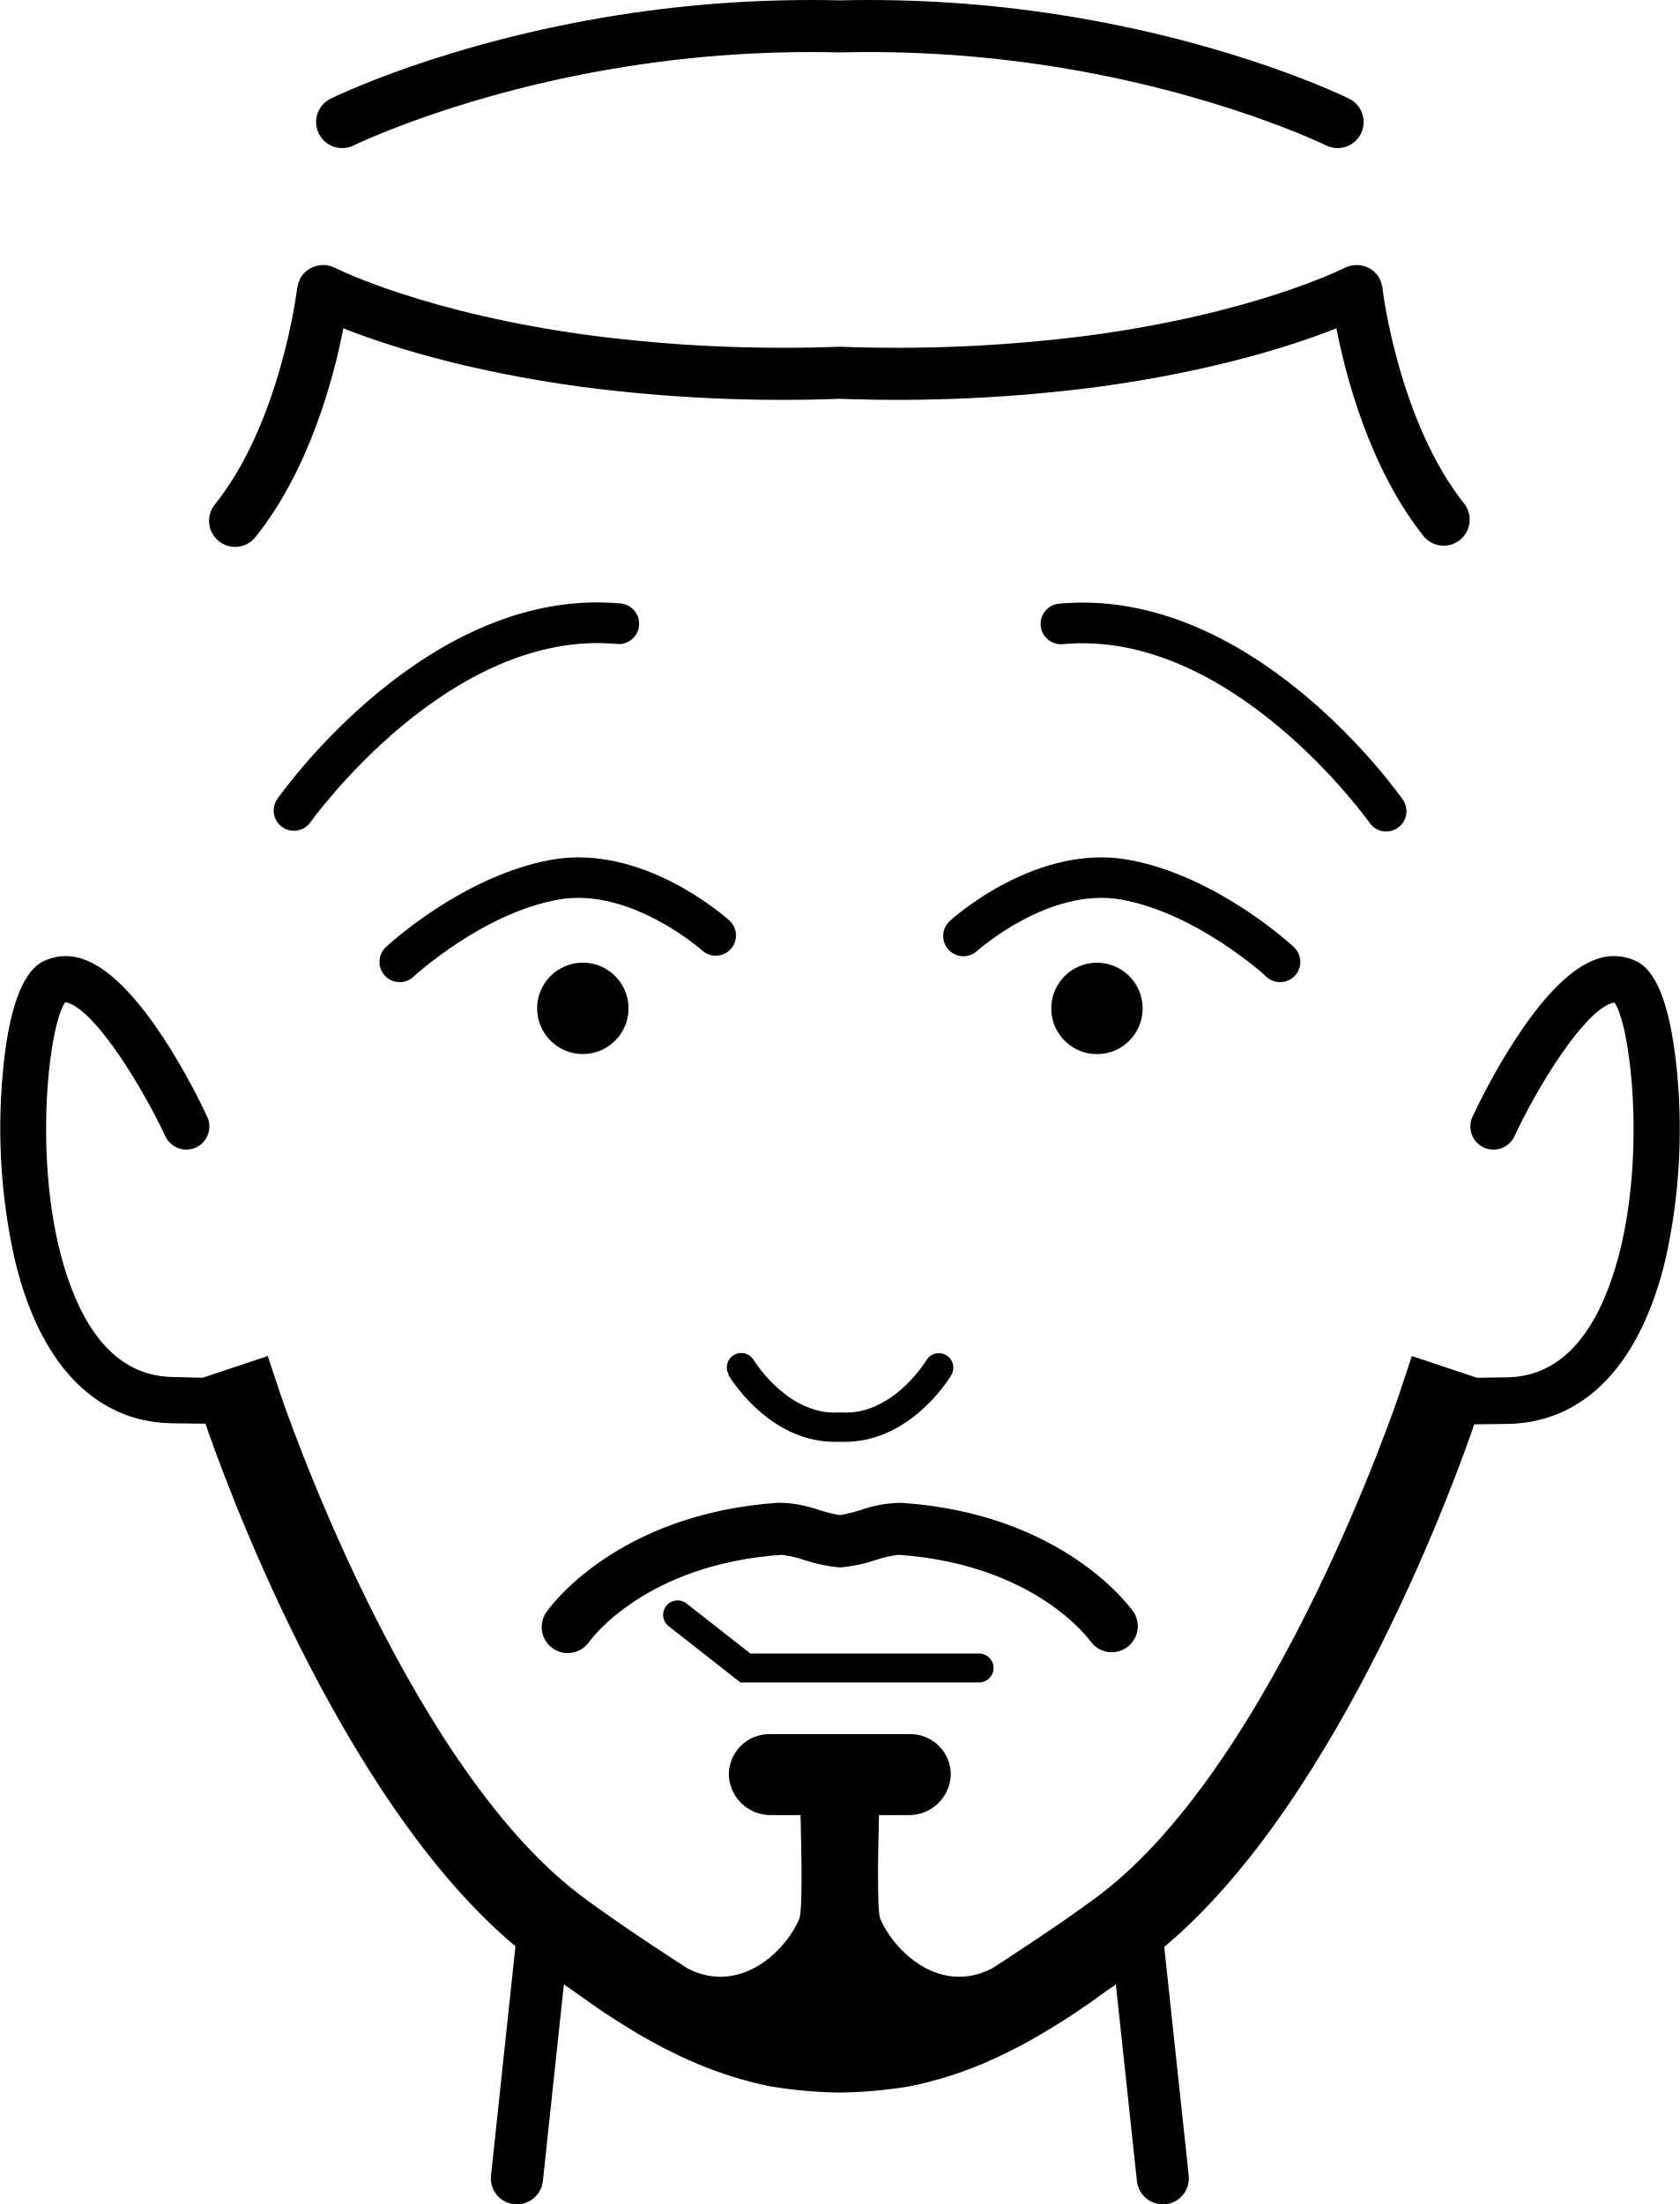
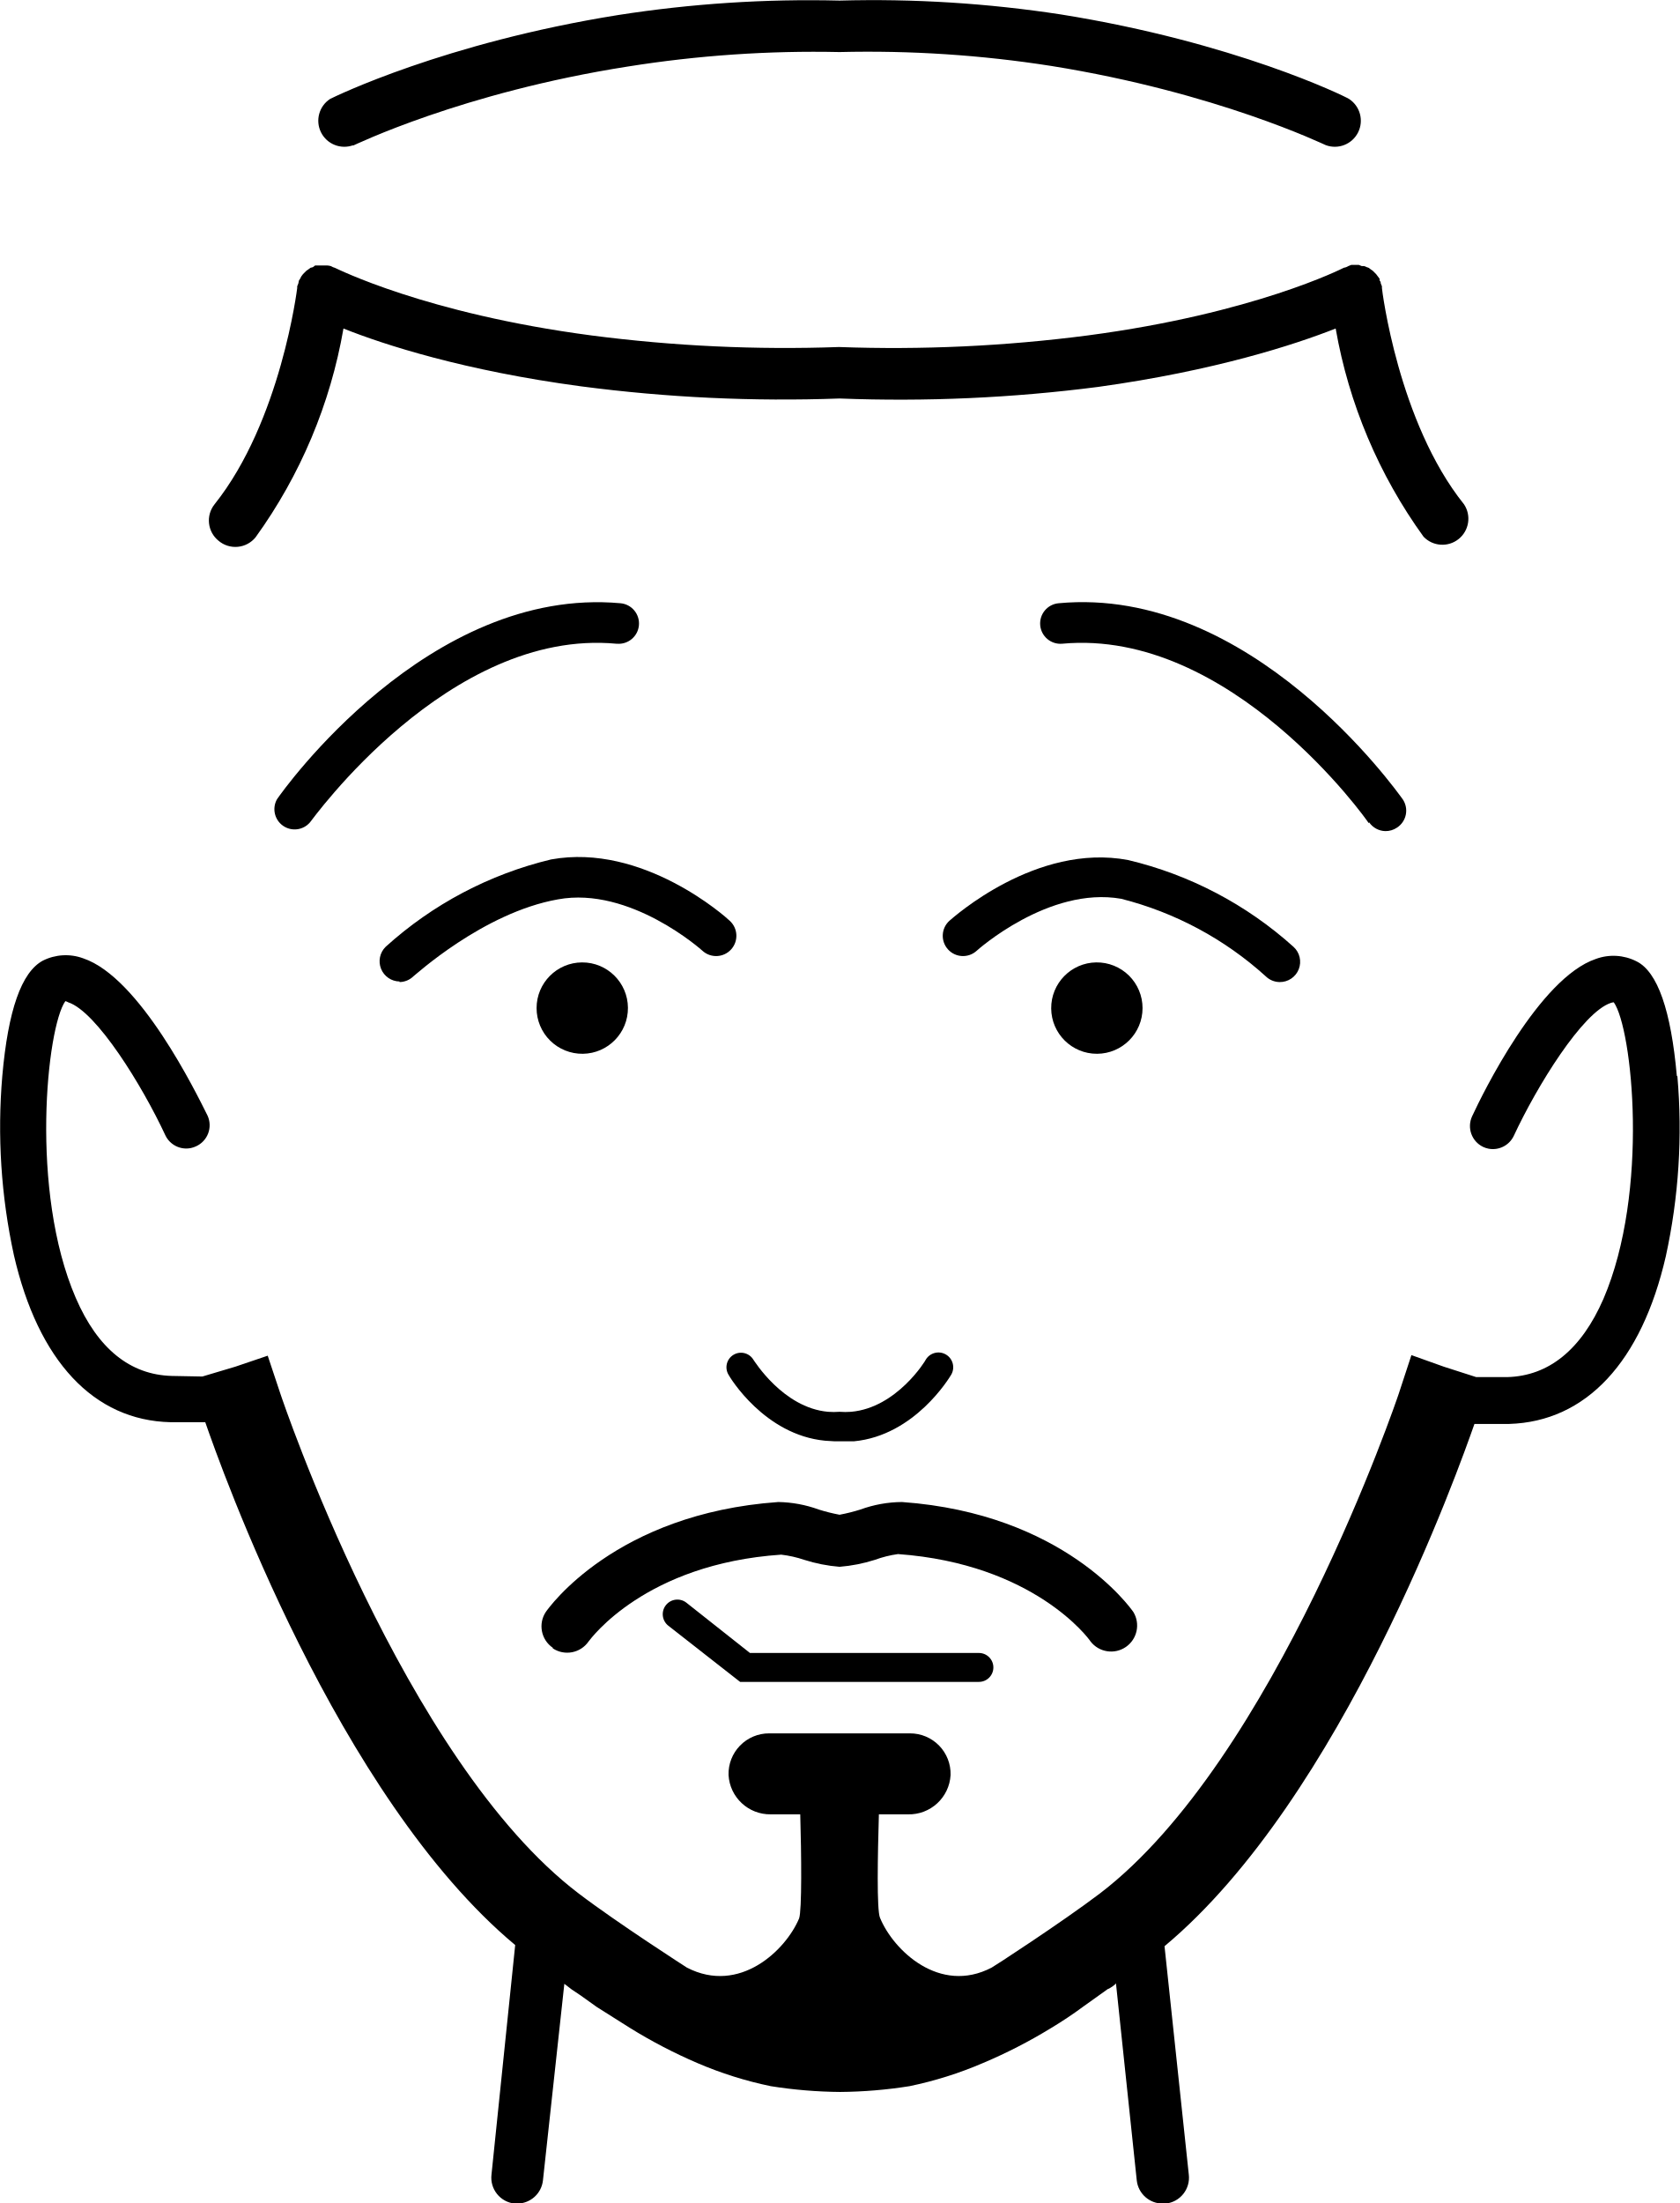
- <svg xmlns="http://www.w3.org/2000/svg" viewBox="0 0 290.4 380.95">
-   <g id="Calque_2" data-name="Calque 2">
-     <g id="Calque_1-2" data-name="Calque 1">
-       <path d="M169.24,290.8H128l-12.37-9.69a2.5,2.5,0,1,1,3.09-3.93l11,8.62h39.54a2.5,2.5,0,0,1,0,5Z" />
-       <path d="M100.76,182.19a7.9,7.9,0,1,0-7.9-7.89A7.9,7.9,0,0,0,100.76,182.19Z" />
-       <path d="M69.1,169.76a3.49,3.49,0,0,0,2.38-.94c.12-.11,11.93-11,25.07-13.33,12.44-2.24,24.82,8.77,24.94,8.88a3.5,3.5,0,0,0,4.7-5.18c-.6-.55-15-13.45-30.88-10.58-15.2,2.74-28.06,14.59-28.6,15.09a3.5,3.5,0,0,0,2.39,6.06Z" />
-       <path d="M95.58,284.92a4.52,4.52,0,0,0,6.26-1.11c.39-.54,9.78-13.44,33.3-15.07a19.49,19.49,0,0,1,4,.93,27.32,27.32,0,0,0,6.09,1.26,27.32,27.32,0,0,0,6.09-1.26,19.49,19.49,0,0,1,4-.93c23.52,1.63,32.91,14.53,33.3,15.07a4.5,4.5,0,0,0,7.39-5.12c-.47-.69-12-17-40.08-18.93A21.41,21.41,0,0,0,148.8,261a31.15,31.15,0,0,1-3.6.89,31.15,31.15,0,0,1-3.6-.89,21.41,21.41,0,0,0-7.07-1.26c-28.1,1.94-39.61,18.24-40.09,18.93A4.5,4.5,0,0,0,95.58,284.92Z" />
-       <path d="M125.94,237.67c.25.42,6.3,10.48,16.72,11.46.55.05,1.1.08,1.65.08.3,0,.59,0,.89,0s.59,0,.89,0c.55,0,1.1,0,1.64-.08,10.43-1,16.47-11,16.73-11.46a2.5,2.5,0,0,0-4.31-2.55c-.08.13-5.07,8.31-12.91,9a12.63,12.63,0,0,1-2,0,12.63,12.63,0,0,1-2,0c-7.85-.73-12.84-8.91-12.92-9a2.5,2.5,0,1,0-4.3,2.55Z" />
-       <path d="M37.83,93.54a4.5,4.5,0,0,0,6.32-.69c9.38-11.7,13.55-27.59,15.21-36.1,7.1,2.81,20.9,7.36,41.16,10.11a268.22,268.22,0,0,0,44.68,2.07,268.22,268.22,0,0,0,44.68-2.07c20.25-2.75,34.05-7.3,41.16-10.11,1.66,8.51,5.83,24.4,15.21,36.1a4.5,4.5,0,0,0,7-5.63C241.78,72.89,239,50,239,49.79s0-.2-.06-.31-.06-.33-.11-.49-.12-.3-.18-.45a2,2,0,0,0-.13-.31.16.16,0,0,0,0-.07,3.42,3.42,0,0,0-.26-.4,4.15,4.15,0,0,0-.24-.34,3.19,3.19,0,0,0-.26-.26,4.21,4.21,0,0,0-.37-.36l-.25-.17a5.4,5.4,0,0,0-.47-.3l-.31-.13a4,4,0,0,0-.48-.2l-.34-.07a4.35,4.35,0,0,0-.52-.1h-.3c-.2,0-.4,0-.6,0H234a1.83,1.83,0,0,0-.25.06,3.48,3.48,0,0,0-.56.12,3.69,3.69,0,0,0-.42.17,2.26,2.26,0,0,0-.33.13c-.23.11-15.58,7.88-44.35,11.7a260.22,260.22,0,0,1-42.92,1.92A260.16,260.16,0,0,1,102.28,58c-28.77-3.82-44.13-11.59-44.35-11.7a2.26,2.26,0,0,0-.33-.13,3.69,3.69,0,0,0-.42-.17,3.48,3.48,0,0,0-.56-.12l-.25-.06h-.06c-.2,0-.4,0-.6,0h-.3a4.35,4.35,0,0,0-.52.1l-.34.07a4,4,0,0,0-.48.2l-.32.13c-.16.09-.31.2-.46.3L53,46.8a4.35,4.35,0,0,0-.38.36c-.08.09-.17.16-.25.26a4.15,4.15,0,0,0-.24.34c-.09.13-.19.26-.27.4l0,.07c0,.1-.08.21-.12.31a4.22,4.22,0,0,0-.18.45,4.31,4.31,0,0,0-.11.49c0,.11-.05.2-.07.31s-2.76,23.1-14.25,37.43A4.5,4.5,0,0,0,37.83,93.54Z" />
-       <path d="M61.07,25.17c.19-.09,18.83-9.22,47.55-13.72A204.54,204.54,0,0,1,145.2,9.06a204.6,204.6,0,0,1,36.58,2.39c28.72,4.5,47.36,13.63,47.55,13.72a4.5,4.5,0,0,0,4-8.06c-.8-.4-19.83-9.75-49.82-14.5A214.17,214.17,0,0,0,145.2.06a214.17,214.17,0,0,0-38.32,2.55c-30,4.75-49,14.1-49.82,14.5a4.5,4.5,0,0,0,4,8.06Z" />
-       <path d="M106.66,111.31a3.5,3.5,0,0,0,.64-7c-33.17-3.06-58.36,32.37-59.42,33.88a3.5,3.5,0,0,0,5.74,4C53.85,141.89,77.54,108.62,106.66,111.31Z" />
-       <path d="M189.64,166.4a7.9,7.9,0,1,0,7.9,7.9A7.9,7.9,0,0,0,189.64,166.4Z" />
-       <path d="M221.3,169.76a3.5,3.5,0,0,0,2.39-6.06c-.54-.5-13.4-12.35-28.6-15.09-15.88-2.87-30.28,10-30.89,10.58a3.5,3.5,0,0,0,4.71,5.18c.12-.11,12.49-11.12,24.94-8.88,13.14,2.37,25,13.22,25.07,13.33A3.47,3.47,0,0,0,221.3,169.76Z" />
-       <path d="M236.78,142.23a3.5,3.5,0,0,0,2.87,1.49,3.46,3.46,0,0,0,2-.63,3.5,3.5,0,0,0,.87-4.87c-1.06-1.51-26.25-36.94-59.42-33.88a3.5,3.5,0,1,0,.64,7C212.86,108.62,236.54,141.89,236.78,142.23Z" />
-       <path d="M290,186.09c-1-11.27-3.31-18-6.94-19.86a8.85,8.85,0,0,0-7.06-.44c-9.82,3.32-19.58,23.26-21.43,27.22a4,4,0,0,0,1.92,5.32,3.78,3.78,0,0,0,.9.29,4,4,0,0,0,4.42-2.21c4-8.58,11.88-21.39,16.75-23a1.75,1.75,0,0,1,.56-.11c3.15,4.46,6.21,32.73-1.85,51.29-3.81,8.76-9.38,13.3-16.56,13.47l-5.37.08h0l-5.64-1.88-5.62-1.87a.05.05,0,0,0,0,0l-2.2,6.61c-.21.63-21.33,63.31-51.63,86.41-6.62,5.05-18.63,12.75-18.71,12.8h0c-9.11,4.72-17-3-19.36-8.57-.56-1.33-.4-11.08-.22-17.91a0,0,0,0,1,0,0h5.09a7.22,7.22,0,0,0,7.32-6.82,7,7,0,0,0-7-7.18H145.23a0,0,0,0,0,0,0,0,0,0,0,0,0,0H133a7,7,0,0,0-7,7.18,7.22,7.22,0,0,0,7.32,6.82h5.08s0,0,0,0c.18,6.83.34,16.58-.22,17.91-2.31,5.58-10.25,13.29-19.36,8.57h0c-.07-.05-12.08-7.75-18.7-12.8-30.3-23.1-51.42-85.78-51.63-86.41l-2.2-6.61,0,0-5.63,1.87-5.63,1.88h0L29.67,238c-7.18-.17-12.75-4.71-16.56-13.47-8.06-18.56-5-46.83-1.85-51.29a1.71,1.71,0,0,1,.55.11c4.88,1.65,12.74,14.46,16.76,23A4,4,0,0,0,33,198.62a3.93,3.93,0,0,0,.9-.29A4,4,0,0,0,35.81,193c-1.85-4-11.61-23.9-21.44-27.22a8.83,8.83,0,0,0-7,.44c-3.63,1.9-6,8.59-6.94,19.86a104,104,0,0,0,2,31.09C6.61,235.45,16.24,245.7,29.52,246l6,.08s0,0,0,0c2.54,7.45,22.79,64.58,53.59,90.32a0,0,0,0,1,0,0L84.89,376a4.5,4.5,0,0,0,4,5l.49,0a4.5,4.5,0,0,0,4.47-4l3.64-34.07c0,.15,1.2.87,1.36,1l1.41,1c.94.66,1.88,1.32,2.83,2,1.86,1.28,3.76,2.51,5.68,3.68a87.9,87.9,0,0,0,11.76,6.1,65.88,65.88,0,0,0,12.67,3.91,80.49,80.49,0,0,0,12,1.07v0a80.49,80.49,0,0,0,12-1.07,65.88,65.88,0,0,0,12.67-3.91,87.79,87.79,0,0,0,11.75-6.1q2.9-1.75,5.69-3.68c1-.64,1.89-1.3,2.83-2l1.41-1c.16-.12,1.37-.84,1.35-1l3.65,34.07a4.5,4.5,0,0,0,4.47,4l.48,0a4.51,4.51,0,0,0,4-5l-4.23-39.49v0c30.81-25.74,51.06-82.87,53.6-90.32l0,0,6-.08c13.28-.32,22.9-10.57,27.15-28.84A103.64,103.64,0,0,0,290,186.09Z" />
+ <svg xmlns="http://www.w3.org/2000/svg" viewBox="0 0 290.4 380.9">
+   <defs />
+   <g data-name="Calque 2">
+     <g data-name="Calque 1">
+       <path d="M169.2 290.8H128l-12.4-9.7a2.5 2.5 0 113.1-4l11 8.7h39.6a2.5 2.5 0 010 5zM100.8 182.2a7.9 7.9 0 10-8-7.9 7.9 7.9 0 008 7.9z" />
+       <path d="M69.1 169.8a3.5 3.5 0 002.4-1c.1 0 12-11 25-13.3 12.5-2.3 24.9 8.8 25 8.9a3.5 3.5 0 004.7-5.2c-.6-.6-15-13.5-30.9-10.6a65.3 65.3 0 00-28.6 15.1 3.5 3.5 0 002.4 6zM95.6 285a4.5 4.5 0 006.2-1.2c.4-.5 9.8-13.4 33.3-15a19.5 19.5 0 014 .9 27.3 27.3 0 006.1 1.2 27.3 27.3 0 006.1-1.2 19.5 19.5 0 014-1c23.5 1.7 33 14.6 33.3 15.1a4.5 4.5 0 007.4-5.1c-.5-.7-12-17-40-19a21.4 21.4 0 00-7.2 1.3 31.1 31.1 0 01-3.6.9 31.1 31.1 0 01-3.6-.9 21.4 21.4 0 00-7-1.3c-28.2 2-39.7 18.3-40.2 19a4.5 4.5 0 001.2 6.2zM126 237.7c.2.4 6.2 10.4 16.7 11.4l1.6.1H147.7c10.5-1 16.5-11 16.8-11.5a2.5 2.5 0 00-4.4-2.6c0 .1-5 8.3-12.9 9a12.6 12.6 0 01-2 0 12.6 12.6 0 01-2 0c-7.8-.7-12.8-8.9-12.9-9a2.5 2.5 0 10-4.3 2.6zM37.8 93.5a4.5 4.5 0 006.4-.6 87 87 0 0015.2-36.1c7 2.8 20.9 7.3 41.1 10a268.2 268.2 0 0044.7 2.1 268.2 268.2 0 0044.7-2c20.2-2.8 34-7.3 41.1-10.1a87 87 0 0015.2 36 4.5 4.5 0 007-5.6C241.8 73 239 50 239 49.8v-.3l-.2-.5c0-.1 0-.3-.2-.5a2 2 0 000-.3 3.4 3.4 0 00-.3-.4 4.2 4.2 0 00-.3-.4 3.2 3.2 0 00-.2-.2 4.2 4.2 0 00-.4-.4l-.3-.2a5.4 5.4 0 00-.4-.3l-.3-.1a4 4 0 00-.5-.2h-.4a4.3 4.3 0 00-.5-.2H234a1.8 1.8 0 00-.3 0 3.5 3.5 0 00-.5.2 3.7 3.7 0 00-.4.2 2.3 2.3 0 00-.4.1c-.2.1-15.5 7.9-44.3 11.7a260.2 260.2 0 01-43 2 260.2 260.2 0 01-42.8-2c-28.8-3.8-44.1-11.6-44.4-11.7a2.3 2.3 0 00-.3-.1 3.7 3.7 0 00-.4-.2 3.5 3.5 0 00-.6-.1h-1.2a4.3 4.3 0 00-.5 0h-.4a4 4 0 00-.4.3l-.4.1-.4.3-.3.2a4.3 4.3 0 00-.4.4l-.2.2a4.2 4.2 0 00-.3.4l-.2.4-.2.3a4.2 4.2 0 00-.1.5 4.3 4.3 0 00-.2.5v.3s-2.8 23-14.3 37.4a4.5 4.5 0 00.7 6.3zM61 25.2c.3-.1 18.9-9.2 47.6-13.7A204.5 204.5 0 01145.2 9a204.6 204.6 0 0136.6 2.4C210.5 16 229 25 229.3 25.1a4.5 4.5 0 004-8c-.8-.5-19.8-9.8-49.8-14.6A214.2 214.2 0 00145.2.1a214.2 214.2 0 00-38.3 2.5c-30 4.8-49 14.1-49.8 14.5a4.5 4.5 0 004 8zM106.7 111.3a3.5 3.5 0 00.6-7c-33.2-3-58.4 32.4-59.4 33.9a3.5 3.5 0 005.7 4c.3-.3 24-33.6 53-30.9zM189.6 166.4a7.9 7.9 0 108 7.9 7.9 7.9 0 00-8-7.9z" />
+       <path d="M221.3 169.8a3.5 3.5 0 002.4-6.1 65.3 65.3 0 00-28.6-15c-15.9-3-30.3 10-30.9 10.5a3.5 3.5 0 004.7 5.2c.1-.1 12.5-11.2 25-9a58.7 58.7 0 0125 13.4 3.5 3.5 0 002.4 1zM236.8 142.2a3.5 3.5 0 002.8 1.5 3.5 3.5 0 002-.6 3.5 3.5 0 001-4.9c-1.1-1.5-26.3-37-59.5-33.9a3.5 3.5 0 10.6 7c29.2-2.7 52.8 30.6 53 31z" />
+       <path d="M290 186c-1-11.2-3.3-18-7-19.8a8.8 8.8 0 00-7-.4c-9.8 3.3-19.6 23.3-21.4 27.2a4 4 0 001.9 5.3 3.8 3.8 0 00.9.3 4 4 0 004.4-2.2c4-8.6 11.9-21.4 16.8-23a1.8 1.8 0 01.5-.1c3.2 4.5 6.2 32.7-1.8 51.3-3.8 8.7-9.4 13.3-16.6 13.5h-5.4l-5.6-1.8-5.6-2-2.2 6.7c-.2.6-21.4 63.3-51.7 86.4-6.6 5-18.6 12.8-18.7 12.8-9 4.7-17-3-19.3-8.6-.6-1.3-.4-11-.2-17.9h5a7.2 7.2 0 007.4-6.8 7 7 0 00-7-7.2H133a7 7 0 00-7 7.2 7.2 7.2 0 007.3 6.8h5.1c.2 6.9.3 16.6-.2 18-2.3 5.5-10.3 13.2-19.4 8.5 0 0-12-7.7-18.7-12.8-30.3-23-51.4-85.8-51.6-86.4l-2.2-6.6-5.6 1.9L35 238l-5.3-.1c-7.2-.2-12.8-4.7-16.6-13.5-8-18.5-5-46.8-1.8-51.3a1.7 1.7 0 01.5.2c4.9 1.6 12.8 14.4 16.8 23a4 4 0 004.4 2.2 4 4 0 00.9-.3 4 4 0 002-5.3c-2-4-11.7-23.9-21.5-27.2a8.8 8.8 0 00-7 .4c-3.7 2-6 8.6-7 19.9a104 104 0 002 31c4.2 18.3 13.8 28.6 27.1 28.9h6c2.6 7.5 22.8 64.7 53.6 90.4L85 376a4.5 4.5 0 004 5h.5a4.5 4.5 0 004.4-4l3.7-34 1.3 1 1.5 1 2.8 2 5.7 3.6a87.9 87.9 0 0011.7 6.1 65.9 65.9 0 0012.7 4 80.5 80.5 0 0012 1 80.5 80.5 0 0012-1 65.9 65.9 0 0012.7-4 87.8 87.8 0 0011.7-6q3-1.8 5.7-3.8l2.8-2 1.4-1c.2 0 1.4-.8 1.4-1l3.6 34.1a4.5 4.5 0 004.5 4h.5a4.5 4.5 0 004-5l-4.2-39.5c30.8-25.7 51-82.9 53.6-90.3h6c13.3-.4 22.9-10.7 27.1-29a103.6 103.6 0 002-31.1z" />
    </g>
  </g>
</svg>
